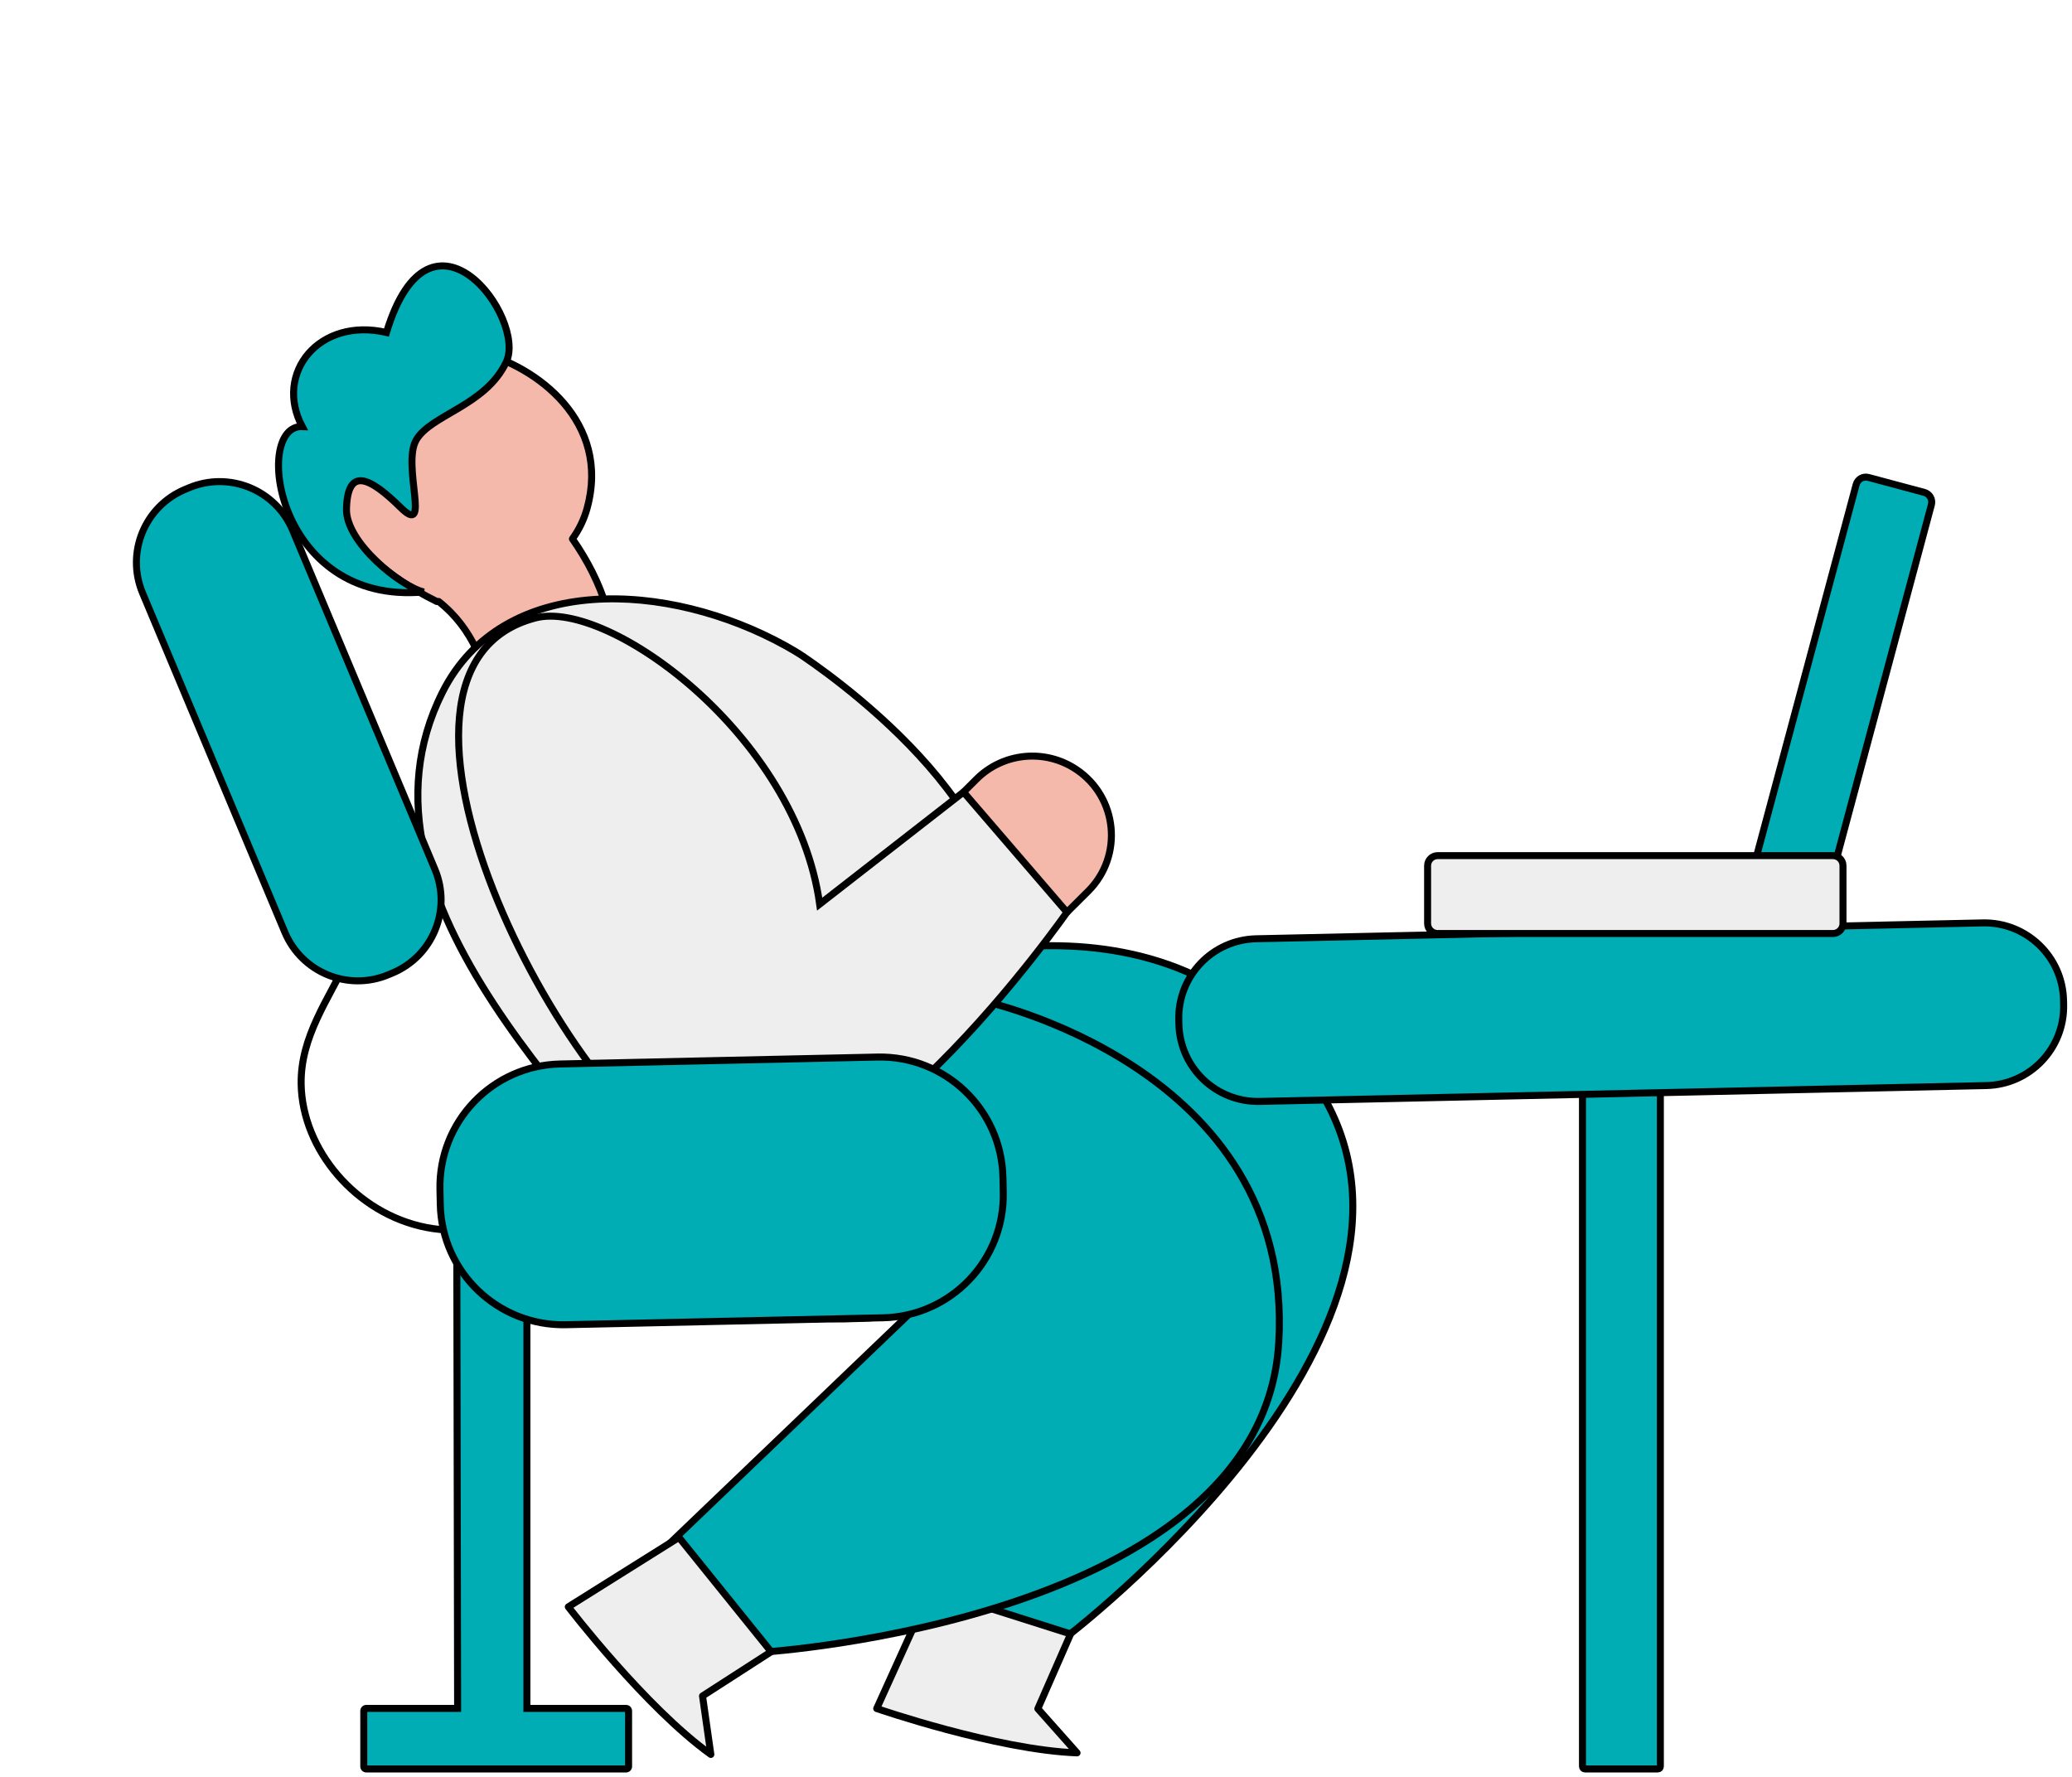
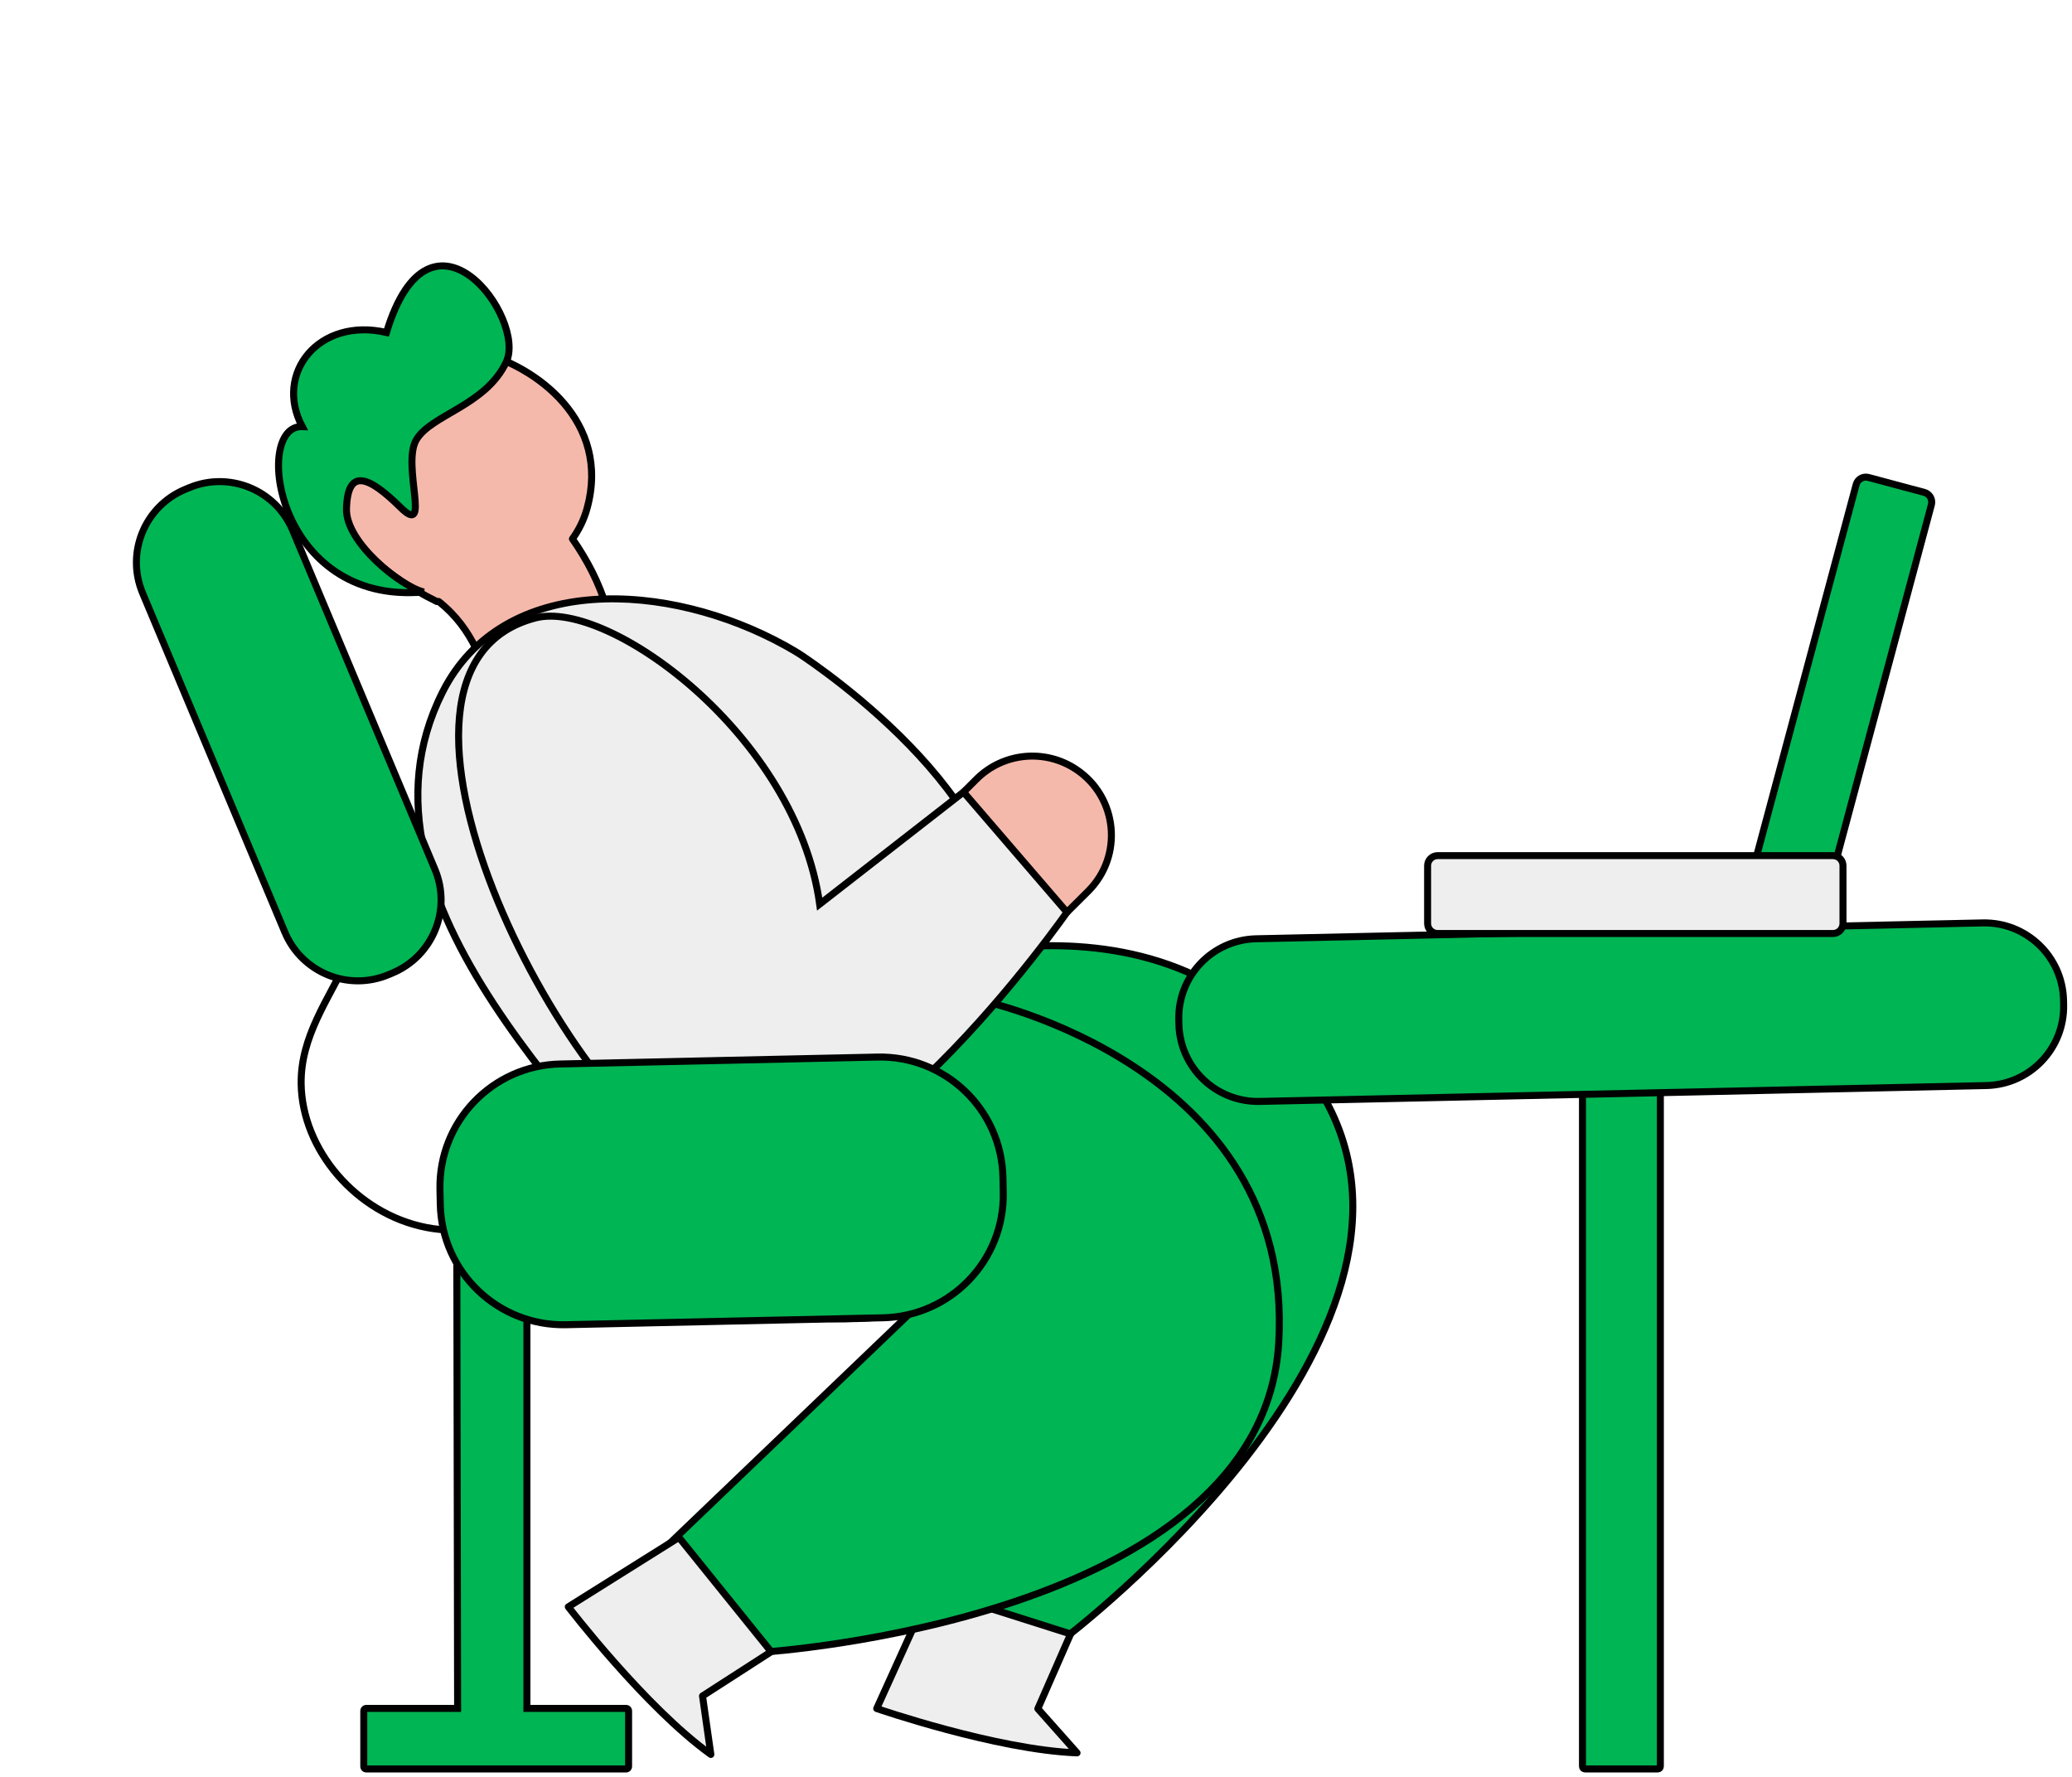
<svg xmlns="http://www.w3.org/2000/svg" width="414" height="355" viewBox="0 0 414 355" fill="none">
-   <path d="M108.738 198.224L176.736 194.935C176.736 194.935 236.552 170.951 264.394 219.02C292.236 267.089 212.634 327.411 212.634 327.411L184.645 321.477L200.716 261.198C200.716 261.198 132.02 278.236 108.738 198.224Z" fill="#00ADB5" />
+   <path d="M108.738 198.224L176.736 194.935C176.736 194.935 236.552 170.951 264.394 219.02C292.236 267.089 212.634 327.411 212.634 327.411L184.645 321.477L200.716 261.198C200.716 261.198 132.02 278.236 108.738 198.224Z" style="fill: rgb(0, 181, 83);" />
  <path d="M108.738 198.224L108.704 197.526C108.49 197.536 108.293 197.644 108.169 197.818C108.044 197.992 108.007 198.214 108.066 198.42L108.738 198.224ZM176.736 194.935L176.77 195.634L176.888 195.628L176.997 195.585L176.736 194.935ZM212.634 327.411L212.489 328.095L212.802 328.162L213.056 327.969L212.634 327.411ZM184.645 321.477L183.969 321.297L183.779 322.008L184.5 322.161L184.645 321.477ZM200.716 261.198L201.392 261.378L201.697 260.234L200.548 260.519L200.716 261.198ZM108.772 198.923L176.77 195.634L176.703 194.237L108.704 197.526L108.772 198.923ZM212.779 326.727L184.79 320.793L184.5 322.161L212.489 328.095L212.779 326.727ZM185.32 321.657L201.392 261.378L200.04 261.018L183.969 321.297L185.32 321.657ZM200.716 261.198C200.548 260.519 200.548 260.519 200.548 260.519C200.547 260.519 200.547 260.519 200.546 260.52C200.545 260.52 200.542 260.521 200.538 260.521C200.531 260.523 200.52 260.526 200.504 260.53C200.473 260.537 200.426 260.548 200.363 260.562C200.237 260.591 200.047 260.633 199.797 260.685C199.298 260.788 198.559 260.93 197.608 261.083C195.705 261.389 192.956 261.739 189.583 261.911C182.834 262.256 173.599 261.888 163.65 259.043C143.796 253.367 120.983 237.803 109.41 198.029L108.066 198.42C119.775 238.657 142.951 254.58 163.265 260.388C173.4 263.285 182.795 263.658 189.654 263.309C193.085 263.134 195.885 262.777 197.83 262.464C198.803 262.308 199.562 262.162 200.081 262.055C200.34 262.001 200.539 261.957 200.674 261.926C200.741 261.911 200.793 261.899 200.828 261.89C200.846 261.886 200.859 261.883 200.869 261.881C200.874 261.88 200.877 261.879 200.88 261.878C200.881 261.878 200.882 261.877 200.883 261.877C200.884 261.877 200.885 261.877 200.716 261.198ZM176.736 194.935C176.997 195.585 176.997 195.585 176.997 195.585C176.997 195.584 176.998 195.584 176.998 195.584C177 195.583 177.002 195.582 177.005 195.581C177.012 195.579 177.022 195.575 177.036 195.569C177.063 195.558 177.105 195.542 177.16 195.521C177.271 195.478 177.438 195.415 177.657 195.334C178.095 195.173 178.744 194.941 179.582 194.662C181.257 194.105 183.684 193.362 186.686 192.618C192.691 191.13 200.979 189.645 210.124 189.651C228.402 189.664 250.033 195.622 263.789 219.371L264.999 218.669C250.913 194.349 228.715 188.265 210.125 188.252C200.835 188.246 192.429 189.753 186.349 191.26C183.308 192.014 180.845 192.768 179.14 193.335C178.288 193.619 177.624 193.855 177.173 194.022C176.947 194.105 176.774 194.17 176.657 194.215C176.599 194.238 176.554 194.255 176.524 194.267C176.509 194.273 176.497 194.278 176.489 194.281C176.485 194.283 176.482 194.284 176.48 194.285C176.479 194.285 176.478 194.286 176.477 194.286C176.477 194.286 176.476 194.286 176.736 194.935ZM263.789 219.371C270.632 231.186 270.888 243.764 267.38 256.043C263.867 268.338 256.585 280.303 248.403 290.812C240.225 301.315 231.175 310.328 224.166 316.718C220.662 319.912 217.67 322.448 215.556 324.185C214.499 325.053 213.661 325.722 213.088 326.172C212.802 326.398 212.582 326.569 212.434 326.683C212.36 326.74 212.304 326.783 212.267 326.812C212.248 326.826 212.234 326.837 212.225 326.844C212.22 326.847 212.217 326.85 212.215 326.851C212.213 326.852 212.213 326.853 212.212 326.853C212.212 326.854 212.211 326.854 212.634 327.411C213.056 327.969 213.057 327.968 213.058 327.968C213.058 327.967 213.059 327.966 213.061 327.965C213.063 327.963 213.067 327.961 213.072 327.957C213.082 327.949 213.097 327.938 213.116 327.923C213.155 327.893 213.213 327.849 213.289 327.79C213.44 327.673 213.664 327.5 213.954 327.272C214.533 326.815 215.379 326.141 216.444 325.266C218.574 323.516 221.584 320.964 225.108 317.752C232.154 311.329 241.264 302.257 249.507 291.671C257.745 281.091 265.143 268.963 268.725 256.427C272.311 243.876 272.077 230.889 264.999 218.669L263.789 219.371Z" fill="black" />
  <path d="M213.916 326.464L185.951 317.596L175.173 341.367C175.173 341.367 199.116 349.631 215.202 350.224L207.366 341.407L213.916 326.464Z" fill="#EEEEEE" stroke="black" stroke-width="1.399" stroke-linejoin="round" />
-   <path d="M105.975 200.589L195.716 199.83C195.716 199.83 258.829 212.866 255.496 268.316C252.164 323.766 152.489 330.099 152.489 330.099L132.431 309.695L181.952 262.266C181.952 262.266 114.448 277.534 105.975 200.589Z" fill="#00ADB5" stroke="black" stroke-width="1.399" />
+   <path d="M105.975 200.589L195.716 199.83C195.716 199.83 258.829 212.866 255.496 268.316C252.164 323.766 152.489 330.099 152.489 330.099L132.431 309.695L181.952 262.266C181.952 262.266 114.448 277.534 105.975 200.589Z" stroke="black" stroke-width="1.399" style="fill: rgb(0, 181, 83);" />
  <path d="M154.081 330.018L135.664 307.181L113.551 321.048C113.551 321.048 128.948 341.159 142.032 350.537L140.368 338.858L154.081 330.018Z" fill="#EEEEEE" stroke="black" stroke-width="1.399" stroke-linejoin="round" />
  <path fill-rule="evenodd" clip-rule="evenodd" d="M114.375 107.666C115.665 105.875 116.676 103.851 117.303 101.568C122.039 84.338 107.387 73.157 95.463 70.257C83.538 67.356 43.931 98.665 87.281 120.186C87.398 120.18 87.516 120.172 87.637 120.165C94.583 125.661 96.805 132.915 99.471 141.618C100.559 145.168 101.72 148.959 103.306 152.97L123.128 137.315C123.57 125.646 120.413 116.331 114.375 107.666Z" fill="#F5B9AB" />
  <path d="M117.303 101.568L117.978 101.754L117.978 101.754L117.303 101.568ZM114.375 107.666L113.807 107.257C113.634 107.498 113.631 107.823 113.801 108.066L114.375 107.666ZM95.463 70.257L95.628 69.577L95.463 70.257ZM87.281 120.186L86.97 120.813C87.078 120.866 87.198 120.891 87.319 120.884L87.281 120.186ZM87.637 120.165L88.071 119.616C87.935 119.508 87.764 119.455 87.591 119.467L87.637 120.165ZM99.471 141.618L100.14 141.413L99.471 141.618ZM103.306 152.97L102.655 153.227C102.737 153.433 102.911 153.588 103.124 153.646C103.338 153.703 103.566 153.656 103.739 153.519L103.306 152.97ZM123.128 137.315L123.562 137.864C123.722 137.737 123.819 137.546 123.827 137.341L123.128 137.315ZM116.629 101.383C116.025 103.58 115.051 105.529 113.807 107.257L114.943 108.075C116.278 106.22 117.327 104.121 117.978 101.754L116.629 101.383ZM95.298 70.936C101.142 72.358 107.649 75.812 112.1 80.995C116.53 86.153 118.927 93.02 116.629 101.383L117.978 101.754C120.415 92.886 117.854 85.548 113.161 80.083C108.489 74.643 101.708 71.056 95.628 69.577L95.298 70.936ZM87.592 119.56C76.84 114.222 71.361 108.34 69.25 102.654C67.146 96.987 68.335 91.367 71.247 86.418C74.164 81.459 78.787 77.222 83.421 74.406C85.736 72.999 88.035 71.958 90.105 71.358C92.187 70.754 93.975 70.614 95.298 70.936L95.628 69.577C93.97 69.174 91.912 69.377 89.715 70.015C87.505 70.656 85.093 71.753 82.695 73.21C77.903 76.121 73.098 80.513 70.041 85.708C66.979 90.914 65.65 96.976 67.939 103.141C70.221 109.288 76.046 115.39 86.97 120.813L87.592 119.56ZM87.591 119.467C87.473 119.474 87.357 119.481 87.242 119.488L87.319 120.884C87.439 120.878 87.56 120.871 87.683 120.862L87.591 119.467ZM100.14 141.413C97.483 132.739 95.213 125.267 88.071 119.616L87.203 120.713C93.953 126.055 96.127 133.09 98.802 141.823L100.14 141.413ZM103.956 152.713C102.382 148.731 101.228 144.965 100.14 141.413L98.802 141.823C99.889 145.37 101.058 149.187 102.655 153.227L103.956 152.713ZM122.695 136.766L102.872 152.421L103.739 153.519L123.562 137.864L122.695 136.766ZM113.801 108.066C119.759 116.615 122.865 125.782 122.429 137.289L123.827 137.341C124.275 125.509 121.068 116.046 114.949 107.266L113.801 108.066Z" fill="black" />
-   <path d="M69.229 101.666C69.052 108.418 80.179 117.235 84.675 118.277C55.106 120.956 50.43 84.837 60.387 85.236C54.712 74.565 63.732 63.308 77.218 66.43C86.01 37.444 105.263 63.566 101.156 72.32C97.049 81.074 86.064 82.862 83.162 87.909C80.26 92.957 86.246 107.513 80.037 101.396C73.828 95.279 69.451 93.225 69.229 101.666Z" fill="#00ADB5" stroke="black" stroke-width="1.399" />
+   <path d="M69.229 101.666C69.052 108.418 80.179 117.235 84.675 118.277C55.106 120.956 50.43 84.837 60.387 85.236C54.712 74.565 63.732 63.308 77.218 66.43C86.01 37.444 105.263 63.566 101.156 72.32C97.049 81.074 86.064 82.862 83.162 87.909C80.26 92.957 86.246 107.513 80.037 101.396C73.828 95.279 69.451 93.225 69.229 101.666Z" stroke="black" stroke-width="1.399" style="fill: rgb(0, 181, 83);" />
  <path d="M197.864 196.774C210.62 167.384 169.652 137.401 160.615 131.243C159.454 130.452 158.275 129.756 157.046 129.074C133.529 116.013 100.434 114.304 88.387 138.356C67.329 180.398 119.829 224.289 139.22 252.247L197.864 196.774Z" fill="#EEEEEE" />
  <path d="M160.615 131.243L161.009 130.665L160.615 131.243ZM197.864 196.774L198.345 197.282L198.449 197.184L198.506 197.052L197.864 196.774ZM139.22 252.247L138.645 252.645C138.761 252.813 138.945 252.921 139.147 252.942C139.35 252.963 139.552 252.895 139.7 252.755L139.22 252.247ZM88.387 138.356L87.762 138.042L88.387 138.356ZM157.046 129.074L157.386 128.463L157.046 129.074ZM160.221 131.821C164.721 134.888 177.157 143.878 186.871 155.74C196.609 167.632 203.435 182.182 197.222 196.495L198.506 197.052C205.049 181.976 197.769 166.84 187.953 154.853C178.112 142.837 165.546 133.757 161.009 130.665L160.221 131.821ZM197.383 196.266L138.739 251.739L139.7 252.755L198.345 197.282L197.383 196.266ZM139.794 251.848C134.923 244.824 127.976 236.804 120.671 228.119C113.352 219.416 105.654 210.023 99.22 200.2C86.337 180.527 78.66 159.338 89.013 138.669L87.762 138.042C77.057 159.415 85.101 181.193 98.05 200.966C104.533 210.866 112.28 220.315 119.6 229.019C126.934 237.74 133.821 245.69 138.645 252.645L139.794 251.848ZM156.707 129.685C157.925 130.362 159.085 131.046 160.221 131.821L161.009 130.665C159.824 129.857 158.624 129.15 157.386 128.463L156.707 129.685ZM157.386 128.463C145.53 121.878 131.242 118.142 118.364 119.1C105.468 120.06 93.924 125.74 87.762 138.042L89.013 138.669C94.898 126.919 105.924 121.428 118.468 120.495C131.028 119.56 145.046 123.209 156.707 129.685L157.386 128.463Z" fill="black" />
  <path d="M213.68 181.568L193.339 157.621L163.777 180.647C159.091 146.9 121.546 119.692 107.019 123.459C67.965 133.588 112.243 221.239 140.491 233.922C168.739 246.606 213.68 181.568 213.68 181.568Z" fill="#EEEEEE" stroke="black" stroke-width="1.399" />
  <path d="M195.103 155.683L192.521 158.259L213.19 182.272L217.409 178.075C224.484 171.036 223.345 159.283 215.049 153.735C208.786 149.547 200.437 150.362 195.103 155.683Z" fill="#F5B9AB" stroke="black" stroke-width="1.399" stroke-linejoin="round" />
-   <path fill-rule="evenodd" clip-rule="evenodd" d="M91.936 249.665C91.606 249.579 91.274 249.822 91.274 250.163L91.433 341.339H73.188C72.911 341.339 72.686 341.564 72.686 341.841L72.686 352.941C72.686 353.218 72.911 353.443 73.188 353.443H125.094C125.372 353.443 125.596 353.218 125.596 352.941V341.841C125.596 341.564 125.372 341.339 125.094 341.339H105.279V249.688C105.279 249.389 105.019 249.156 104.722 249.19C103.727 249.304 102.794 249.421 101.91 249.532C97.848 250.044 94.855 250.421 91.936 249.665Z" fill="#00ADB5" />
+   <path fill-rule="evenodd" clip-rule="evenodd" d="M91.936 249.665C91.606 249.579 91.274 249.822 91.274 250.163L91.433 341.339H73.188C72.911 341.339 72.686 341.564 72.686 341.841L72.686 352.941C72.686 353.218 72.911 353.443 73.188 353.443H125.094C125.372 353.443 125.596 353.218 125.596 352.941V341.841C125.596 341.564 125.372 341.339 125.094 341.339H105.279V249.688C105.279 249.389 105.019 249.156 104.722 249.19C103.727 249.304 102.794 249.421 101.91 249.532C97.848 250.044 94.855 250.421 91.936 249.665Z" style="fill: rgb(0, 181, 83);" />
  <path d="M91.274 250.163L90.575 250.164V250.164L91.274 250.163ZM91.936 249.665L92.111 248.988V248.988L91.936 249.665ZM91.433 341.339V342.039H92.134L92.133 341.338L91.433 341.339ZM72.686 341.841H73.385H72.686ZM72.686 352.941H71.987H72.686ZM105.279 341.339H104.579V342.039H105.279V341.339ZM104.722 249.19L104.642 248.495L104.642 248.495L104.722 249.19ZM101.91 249.532L101.823 248.838L101.91 249.532ZM91.974 250.161C91.974 250.23 91.938 250.286 91.899 250.315C91.862 250.342 91.811 250.355 91.76 250.342L92.111 248.988C91.366 248.795 90.573 249.336 90.575 250.164L91.974 250.161ZM92.133 341.338L91.974 250.161L90.575 250.164L90.734 341.34L92.133 341.338ZM73.188 342.039H91.433V340.64H73.188V342.039ZM73.385 341.841C73.385 341.95 73.297 342.039 73.188 342.039V340.64C72.525 340.64 71.987 341.178 71.987 341.841H73.385ZM73.385 352.941L73.385 341.841H71.987L71.987 352.941H73.385ZM73.188 352.743C73.297 352.743 73.385 352.832 73.385 352.941H71.987C71.987 353.604 72.525 354.142 73.188 354.142V352.743ZM125.094 352.743H73.188V354.142H125.094V352.743ZM124.897 352.941C124.897 352.832 124.985 352.743 125.094 352.743V354.142C125.758 354.142 126.296 353.604 126.296 352.941H124.897ZM124.897 341.841V352.941H126.296V341.841H124.897ZM125.094 342.039C124.985 342.039 124.897 341.95 124.897 341.841H126.296C126.296 341.178 125.758 340.64 125.094 340.64V342.039ZM105.279 342.039H125.094V340.64H105.279V342.039ZM104.579 249.688V341.339H105.978V249.688H104.579ZM104.801 249.885C104.682 249.898 104.579 249.805 104.579 249.688H105.978C105.978 248.972 105.356 248.413 104.642 248.495L104.801 249.885ZM101.998 250.226C102.881 250.115 103.811 249.998 104.801 249.885L104.642 248.495C103.643 248.609 102.706 248.727 101.823 248.838L101.998 250.226ZM91.76 250.342C94.835 251.138 97.971 250.733 101.998 250.226L101.823 248.838C97.725 249.354 94.875 249.704 92.111 248.988L91.76 250.342Z" fill="black" />
  <path d="M70.389 158.789C82.322 187.232 59.91 197.653 60.171 216.561C60.532 242.727 103.206 267.975 129.912 213.303" stroke="black" stroke-width="1.399" />
-   <rect x="22.37" y="103.916" width="32.507" height="105.129" rx="15.819" transform="rotate(-22.7603 22.3704 103.916)" fill="#00ADB5" stroke="black" stroke-width="1.399" />
-   <rect x="316.189" y="211.309" width="15.562" height="142.132" rx="0.502" fill="#00ADB5" stroke="black" stroke-width="1.399" />
-   <rect x="199.858" y="210.664" width="52.107" height="112.515" rx="24.562" transform="rotate(88.7489 199.858 210.664)" fill="#00ADB5" stroke="black" stroke-width="1.399" />
-   <rect x="411.967" y="184.052" width="32.507" height="176.822" rx="15.819" transform="rotate(88.7489 411.967 184.052)" fill="#00ADB5" stroke="black" stroke-width="1.399" />
-   <rect x="386.425" y="98.903" width="82.997" height="15.562" rx="2.009" transform="rotate(105 386.425 98.9033)" fill="#00ADB5" stroke="black" stroke-width="1.399" />
+   <rect x="22.37" y="103.916" width="32.507" height="105.129" rx="15.819" transform="rotate(-22.7603 22.3704 103.916)" stroke="black" stroke-width="1.399" style="fill: rgb(0, 181, 83);" />
+   <rect x="316.189" y="211.309" width="15.562" height="142.132" rx="0.502" stroke="black" stroke-width="1.399" style="fill: rgb(0, 181, 83);" />
+   <rect x="199.858" y="210.664" width="52.107" height="112.515" rx="24.562" transform="rotate(88.7489 199.858 210.664)" stroke="black" stroke-width="1.399" style="fill: rgb(0, 181, 83);" />
+   <rect x="411.967" y="184.052" width="32.507" height="176.822" rx="15.819" transform="rotate(88.7489 411.967 184.052)" stroke="black" stroke-width="1.399" style="fill: rgb(0, 181, 83);" />
+   <rect x="386.425" y="98.903" width="82.997" height="15.562" rx="2.009" transform="rotate(105 386.425 98.9033)" stroke="black" stroke-width="1.399" style="fill: rgb(0, 181, 83);" />
  <rect x="285.245" y="170.956" width="82.997" height="15.562" rx="2.009" fill="#EEEEEE" stroke="black" stroke-width="1.399" />
</svg>
